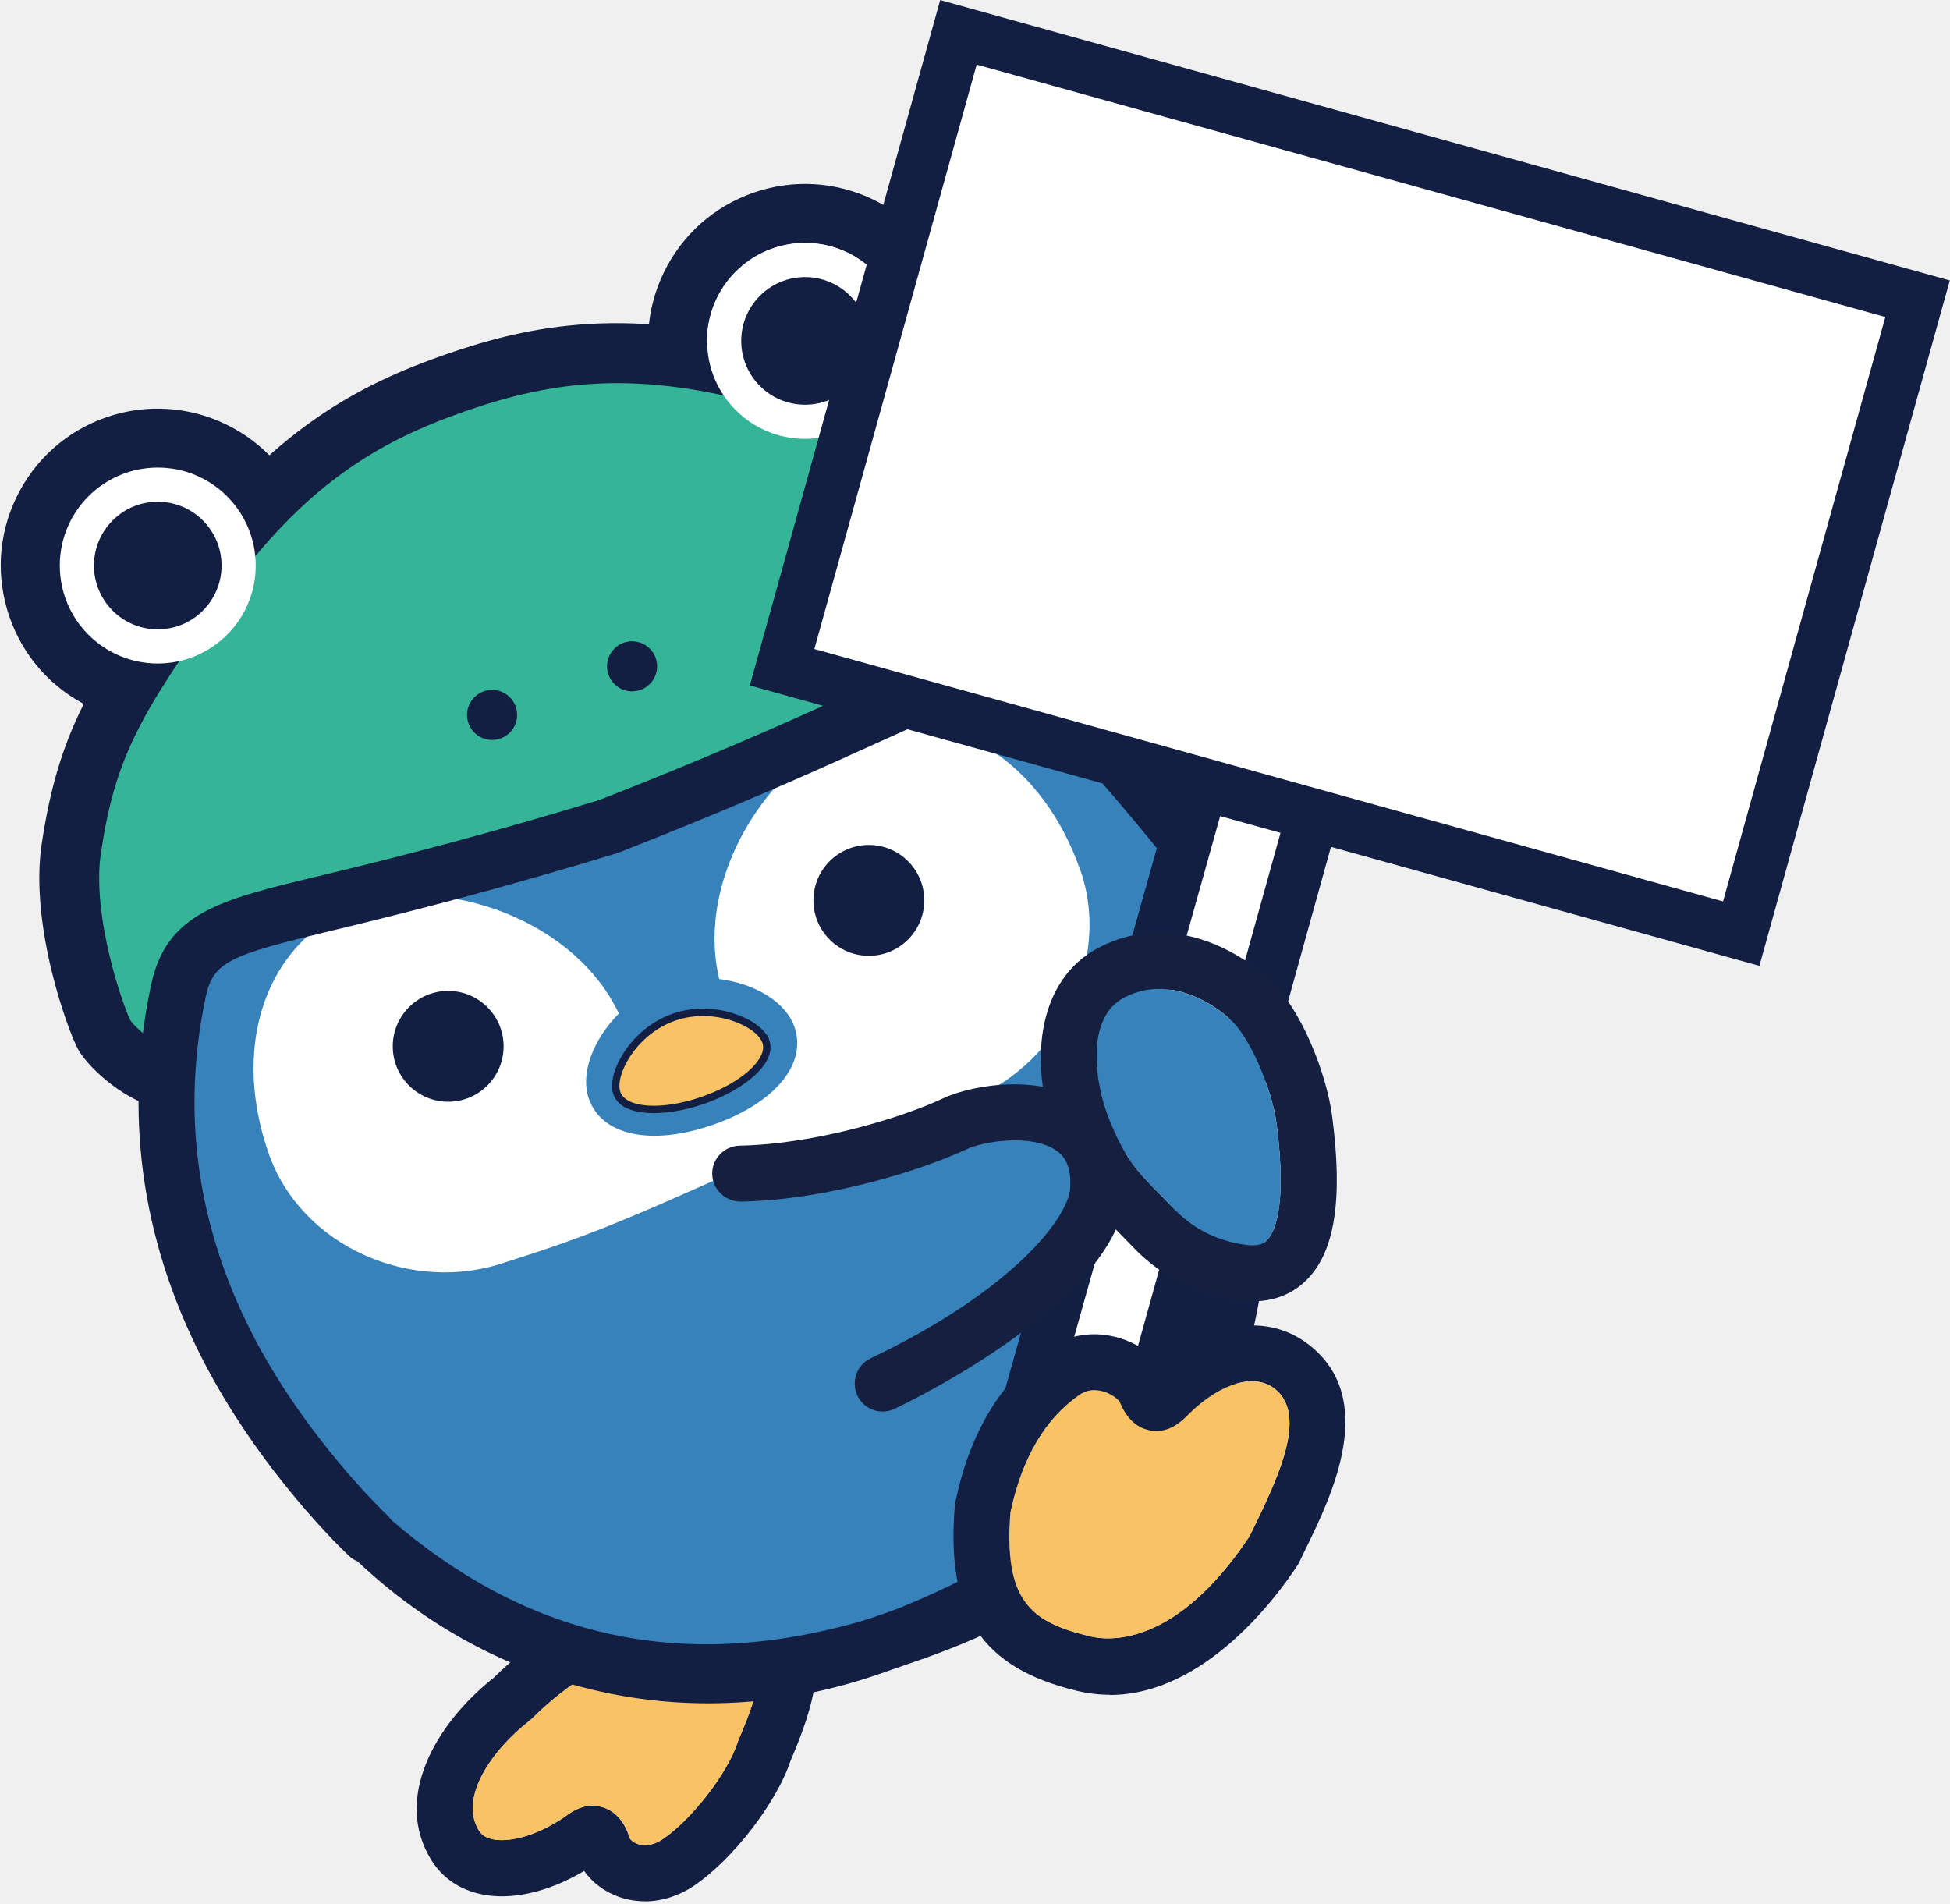
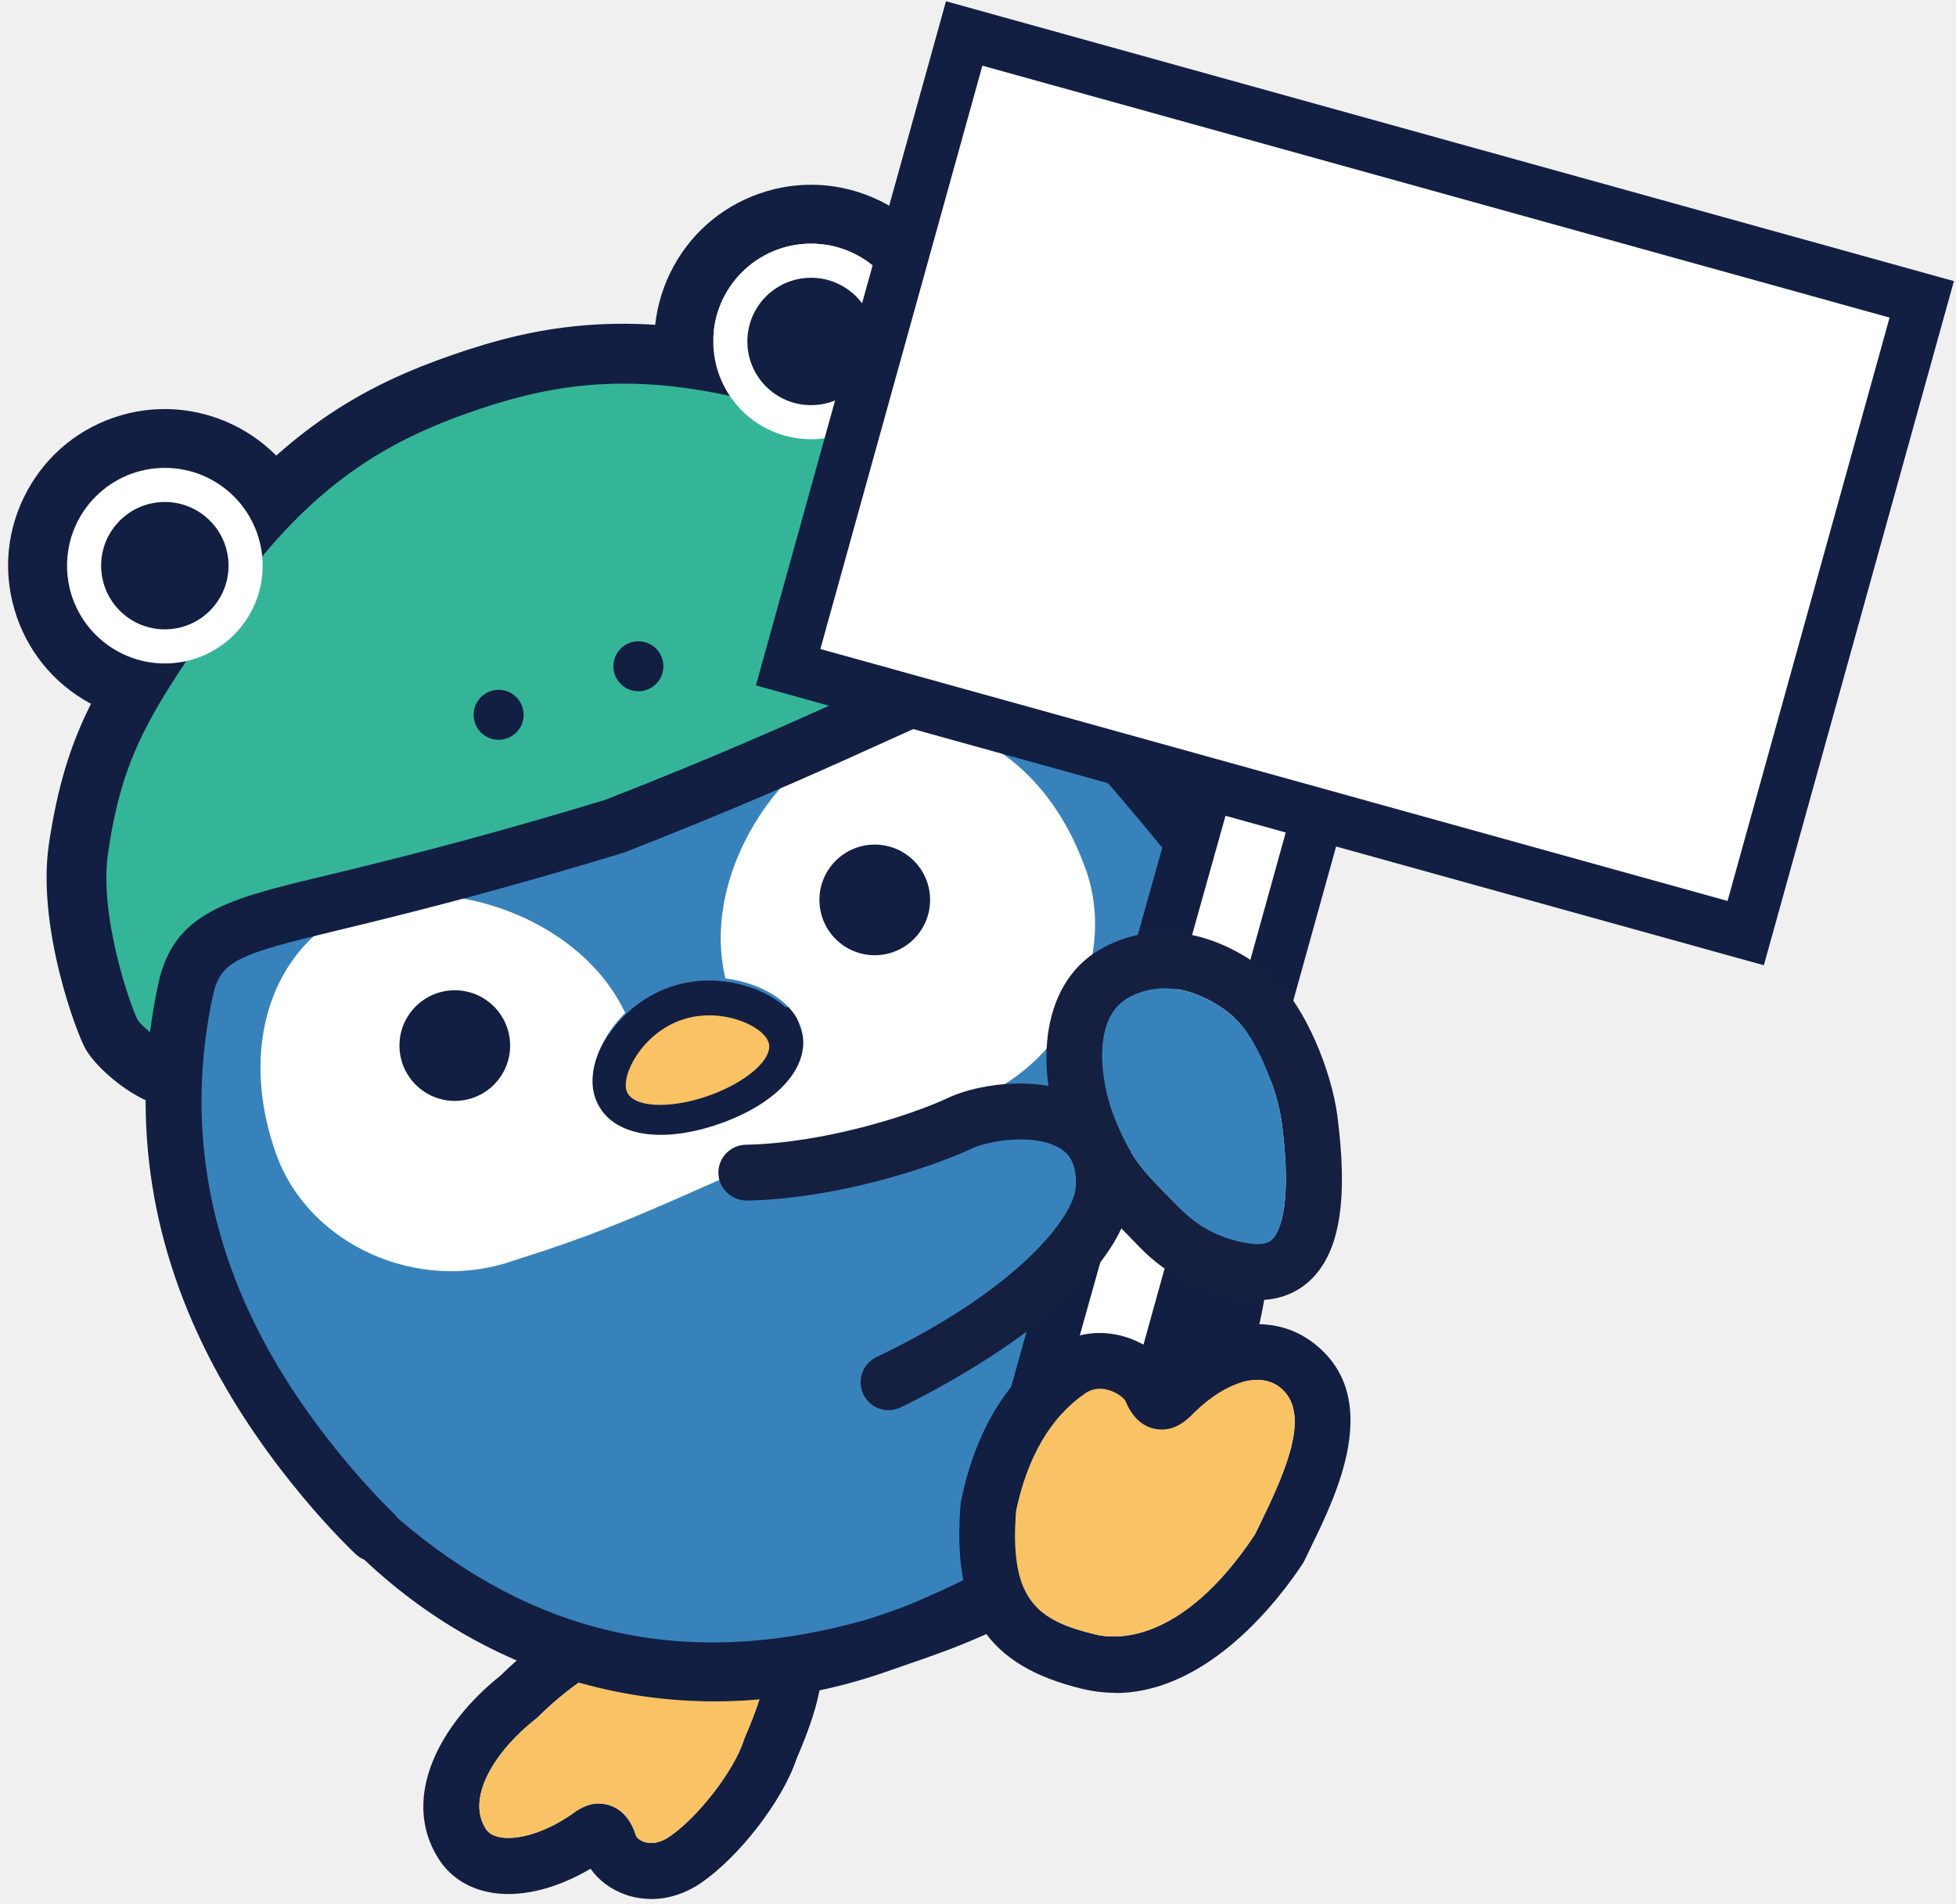
- <svg xmlns="http://www.w3.org/2000/svg" width="877" height="856" viewBox="0 0 877 856" fill="none">
-   <path d="M290.019 855.075C286.155 855.075 282.291 854.462 278.616 853.19C271.972 850.881 266.412 846.734 262.736 841.457C246.527 851.022 229.846 854.839 216.228 851.87C206.663 849.797 198.982 844.567 194.081 836.698C176.741 808.944 195.589 775.536 222.024 754.567C260.804 716.494 299.726 711.593 316.501 717.625C321.354 719.368 326.915 720.122 332.333 720.876C343.737 722.431 356.648 724.222 363.339 736.143C369.841 747.735 367.58 763.991 355.47 792.075C349.203 810.876 329.506 836.368 312.119 848.101C305.239 852.718 297.558 855.122 290.019 855.122V855.075ZM266.553 812.101C268.061 812.101 269.616 812.336 271.312 812.855C279.652 815.588 282.385 823.975 283.234 826.708C283.375 827.132 284.6 828.593 287.003 829.394C289.359 830.148 293.223 830.384 298.077 827.132C311.035 818.415 327.339 797.305 331.721 783.687C331.862 783.31 332.004 782.886 332.145 782.509C344.255 754.567 341.569 748.63 341.428 748.394C340.108 747.264 333.37 746.368 328.941 745.756C322.579 744.86 315.37 743.871 308.019 741.279C303.59 739.677 273.762 738.782 239.223 772.944C238.893 773.274 238.516 773.604 238.139 773.886C220.799 787.457 206.333 808.708 215.427 823.316C216.228 824.588 217.736 826.378 221.506 827.179C227.867 828.546 239.647 826.708 253.595 817.378L254.49 816.719C256.61 815.211 260.898 812.054 266.506 812.054L266.553 812.101Z" fill="#121F42" />
-   <path d="M266.553 812.101C268.061 812.101 269.616 812.336 271.312 812.855C279.652 815.588 282.385 823.975 283.234 826.708C283.375 827.132 284.6 828.593 287.003 829.394C289.359 830.148 293.223 830.384 298.077 827.132C311.035 818.415 327.339 797.305 331.721 783.687C331.862 783.31 332.004 782.886 332.145 782.509C344.255 754.567 341.569 748.63 341.428 748.394C340.108 747.263 333.37 746.368 328.941 745.756C322.579 744.86 315.37 743.871 308.019 741.279C303.59 739.677 273.762 738.782 239.223 772.944C238.893 773.274 238.516 773.604 238.139 773.886C220.799 787.457 206.333 808.708 215.427 823.316C216.228 824.588 217.736 826.378 221.506 827.179C227.867 828.546 239.647 826.708 253.595 817.378L254.49 816.719C256.61 815.211 260.898 812.054 266.506 812.054L266.553 812.101Z" fill="#F9C264" />
-   <path d="M398.303 743.4C398.303 743.4 358.438 748.866 354.198 750.373C349.957 751.834 275.176 759.892 250.108 749.525C225.04 739.159 215.569 732.845 177.118 700.85C138.668 668.903 113.788 626.353 113.788 626.353C113.788 626.353 81.463 587.432 75.856 525.987C70.248 464.543 80.285 445.647 80.285 445.647C80.285 445.647 92.159 432.03 131.552 418.365C170.945 404.7 235.972 385.71 235.972 385.71L333.559 347.072C333.559 347.072 421.863 309.282 433.596 305.182C445.329 301.083 501.921 307.35 532.738 347.967C549.324 369.831 537.638 399.328 543.293 439.616C548.146 474.249 557.853 531.83 553.848 531.265C545.178 530.087 556.864 566.794 556.864 566.794L546.45 613.442L512.193 669.233L422.051 732.751L398.303 743.4Z" fill="#3882BC" />
-   <path d="M428.743 130.178C422.57 112.366 409.8 98.042 392.837 89.796C375.873 81.597 356.695 80.466 338.931 86.639C321.119 92.812 306.794 105.581 298.548 122.544C290.349 139.508 289.218 158.638 295.391 176.45C305.522 205.57 332.899 223.9 362.114 223.9C369.795 223.9 377.57 222.628 385.203 219.989C403.015 213.816 417.339 201.047 425.538 184.083C433.737 167.12 434.868 147.989 428.696 130.178H428.743Z" fill="#121F42" />
-   <path d="M137.631 231.204C124.861 194.45 84.573 174.942 47.819 187.665C30.007 193.837 15.683 206.607 7.437 223.57C-0.81 240.533 -1.893 259.664 4.279 277.476C10.452 295.287 23.222 309.612 40.185 317.858C49.939 322.57 60.4 324.973 70.908 324.973C78.683 324.973 86.505 323.653 94.091 321.015C130.846 308.245 150.401 267.957 137.631 231.204Z" fill="#121F42" />
-   <path d="M362.067 197.371C386.399 197.371 406.124 177.646 406.124 153.314C406.124 128.982 386.399 109.256 362.067 109.256C337.734 109.256 318.009 128.982 318.009 153.314C318.009 177.646 337.734 197.371 362.067 197.371Z" fill="white" />
-   <path d="M362.067 182.01C377.915 182.01 390.763 169.162 390.763 153.314C390.763 137.465 377.915 124.618 362.067 124.618C346.218 124.618 333.37 137.465 333.37 153.314C333.37 169.162 346.218 182.01 362.067 182.01Z" fill="#151F3F" />
-   <path d="M501.827 336.187C511.298 329.685 511.11 314.135 510.874 304.428C509.696 258.109 478.219 236.811 470.397 229.177C446.366 205.758 413.947 188.465 350.098 170.089C286.25 151.712 244.595 158.356 205.014 172.068C165.48 185.779 128.631 206.418 89.945 260.371C51.212 314.37 36.51 348.014 32.128 381.281C27.746 414.548 43.437 459.218 46.971 465.438C50.505 471.658 59.741 481.459 73.736 484.804C80.804 475.71 70.767 443.385 87.919 430.286C107.333 415.49 118.83 414.077 127.642 410.401C193.94 382.977 228.433 389.763 288.229 364.789C357.355 335.904 417.104 296.653 455.319 305.795C479.35 311.543 488.35 345.422 501.733 336.234L501.827 336.187Z" fill="#35B597" />
-   <path d="M221.318 332.794C227.537 332.794 232.579 327.752 232.579 321.533C232.579 315.313 227.537 310.271 221.318 310.271C215.098 310.271 210.056 315.313 210.056 321.533C210.056 327.752 215.098 332.794 221.318 332.794Z" fill="#121F42" />
-   <path d="M284.271 310.931C290.49 310.931 295.532 305.889 295.532 299.669C295.532 293.449 290.49 288.407 284.271 288.407C278.051 288.407 273.009 293.449 273.009 299.669C273.009 305.889 278.051 310.931 284.271 310.931Z" fill="#121F42" />
-   <path d="M73.783 498.28C73.264 498.28 72.699 498.281 72.133 498.186C58.421 496.537 40.562 481.459 35.238 472.129C30.997 464.637 13.091 416.621 18.793 379.302C26.379 329.402 40.515 306.172 78.966 252.549C121.751 192.895 162.699 172.492 200.584 159.345C238.469 146.198 283.281 136.821 353.821 157.177C354.575 157.413 355.894 157.696 357.685 158.12C413.758 171.455 455.036 192.329 480.34 220.177C504.654 246.894 522.654 292.318 524.162 302.496C525.764 313.145 521.099 335.999 511.345 345.8C506.068 351.077 497.539 351.124 492.261 345.847C486.984 340.616 486.937 332.087 492.167 326.81C494.853 323.7 497.963 310.695 497.445 306.501C496.125 299.952 480.387 260.418 460.313 238.366C438.732 214.664 402.072 196.523 351.37 184.413C349.014 183.848 347.271 183.423 346.281 183.141C286.485 165.895 248.318 171.361 209.396 184.884C170.474 198.408 137.113 217.774 100.83 268.334C62.379 321.957 51.824 341.087 45.416 383.401C41.034 412.239 55.782 453.563 58.657 458.888C60.824 462.422 71.379 470.715 75.385 471.469C82.783 472.364 88.013 479.102 87.118 486.5C86.269 493.38 80.427 498.375 73.688 498.375L73.783 498.28Z" fill="#121F42" />
-   <path d="M70.955 298.397C95.288 298.397 115.013 278.672 115.013 254.34C115.013 230.007 95.288 210.282 70.955 210.282C46.623 210.282 26.898 230.007 26.898 254.34C26.898 278.672 46.623 298.397 70.955 298.397Z" fill="white" />
-   <path d="M70.955 283.036C86.804 283.036 99.652 270.188 99.652 254.339C99.652 238.491 86.804 225.643 70.955 225.643C55.107 225.643 42.259 238.491 42.259 254.339C42.259 270.188 55.107 283.036 70.955 283.036Z" fill="#121F42" />
-   <path d="M362.067 197.371C386.399 197.371 406.124 177.646 406.124 153.314C406.124 128.982 386.399 109.256 362.067 109.256C337.734 109.256 318.009 128.982 318.009 153.314C318.009 177.646 337.734 197.371 362.067 197.371Z" fill="white" />
-   <path d="M362.067 182.01C377.915 182.01 390.763 169.162 390.763 153.314C390.763 137.465 377.915 124.618 362.067 124.618C346.218 124.618 333.37 137.465 333.37 153.314C333.37 169.162 346.218 182.01 362.067 182.01Z" fill="#121F42" />
-   <path d="M342.889 468.925C345.433 476.275 333.182 487.16 315.559 493.286C297.936 499.411 281.538 498.422 278.993 491.071C276.449 483.72 286.014 465.155 303.637 459.03C321.26 452.904 340.297 461.574 342.842 468.925H342.889Z" fill="#121F42" stroke="#121F42" stroke-width="6.66" stroke-miterlimit="10" />
-   <path d="M342.889 468.925C345.433 476.275 333.182 487.16 315.559 493.286C297.936 499.411 281.538 498.422 278.993 491.071C276.449 483.72 286.014 465.155 303.637 459.03C321.26 452.904 340.297 461.574 342.842 468.925H342.889Z" fill="#F9C264" />
-   <path d="M485.806 391.271C472.235 352.397 443.35 327.752 411.025 325.632C404.711 328.412 397.454 331.711 388.878 335.622L386.287 336.8C375.873 341.559 363.622 347.119 349.391 353.292C329.271 375.721 316.03 409.035 323.475 440.323C339.166 442.302 353.302 450.359 357.307 461.857C363.103 478.49 348.449 496.16 320.789 505.82C293.129 515.479 270.652 510.814 264.857 494.181C260.804 482.542 267.024 467.181 278.333 455.825C264.621 426.846 233.616 409.082 203.977 404.087C188.992 408.092 175.893 411.438 164.819 414.171L162.039 414.878C152.898 417.139 145.17 419.071 138.479 420.862C114.495 442.632 107.238 479.904 120.856 518.778C135.557 560.809 185.411 582.296 227.443 567.641C228.856 567.123 249.59 560.903 270.417 552.657C291.244 544.411 308.632 536.401 331.344 526.411C345.669 520.144 353.066 521.275 375.684 516.799C403.815 511.238 432.229 496.066 432.889 495.83C474.921 481.129 500.507 433.255 485.853 391.224L485.806 391.271Z" fill="white" />
-   <path d="M201.574 495.501C215.341 495.501 226.501 484.34 226.501 470.574C226.501 456.807 215.341 445.647 201.574 445.647C187.807 445.647 176.647 456.807 176.647 470.574C176.647 484.34 187.807 495.501 201.574 495.501Z" fill="#121F42" />
-   <path d="M390.763 429.862C404.53 429.862 415.69 418.702 415.69 404.935C415.69 391.169 404.53 380.009 390.763 380.009C376.997 380.009 365.836 391.169 365.836 404.935C365.836 418.702 376.997 429.862 390.763 429.862Z" fill="#121F42" />
-   <path d="M538.298 467.181C536.696 464.165 548.052 533.432 542.02 566.652C527.79 645.107 486.984 689.306 405.323 722.855C401.742 724.316 390.904 728.085 387.135 729.169C303.637 753.059 235.171 734.541 176.034 683.651C175.516 682.897 174.95 682.19 174.244 681.531C173.867 681.201 137.112 646.426 113.081 599.165C88.484 550.772 81.557 500.024 92.536 448.333C95.882 432.454 103.421 429.579 148.798 418.647C153.322 417.564 158.081 416.433 163.17 415.16C189.793 408.611 226.783 399.14 277.296 383.778C277.626 383.684 277.909 383.59 278.239 383.448C327.386 364.223 362.302 348.721 387.276 337.365L389.915 336.187C438.732 313.946 447.355 310.554 464.931 320.826C474.685 326.575 509.177 367.192 530.523 394.192C534.858 399.658 542.774 400.553 548.193 396.265C553.659 391.93 554.555 384.014 550.267 378.595C541.172 367.098 495.041 309.329 477.654 299.104C448.297 281.905 429.543 290.433 379.454 313.24L376.815 314.418C352.218 325.632 317.82 340.899 269.522 359.794C219.856 374.92 183.385 384.203 157.186 390.658C152.144 391.883 147.385 393.014 142.955 394.098C99.039 404.653 74.866 410.448 67.939 443.008C55.735 500.495 63.369 556.804 90.651 610.473C116.756 661.834 155.395 698.306 157.044 699.813C158.175 700.897 159.448 701.651 160.814 702.217C222.448 760.504 309.763 782.604 395.428 752.871C399.103 751.598 409.941 747.829 413.617 746.556C502.628 715.646 559.031 658.63 568.22 570.421C572.131 532.772 550.078 488.903 538.298 467.087V467.181Z" fill="#121F42" />
-   <path d="M465.026 622.065L540.89 351.407L590.555 365.826L516.576 632.196L465.026 622.065Z" fill="white" />
-   <path d="M549.042 366.061L576.089 373.883L508.141 618.531L479.822 612.971L549.042 366.061ZM532.785 336.8L450.277 631.159L525.01 645.861L605.021 357.721L532.785 336.8Z" fill="#121F42" />
-   <path d="M499.141 762.201C494.382 762.201 489.481 761.635 484.439 760.457C441.324 750.091 425.35 725.918 429.449 676.96C429.449 676.442 429.543 675.924 429.685 675.452C436.187 644.353 450.088 621.217 471.01 606.704C480.528 600.107 492.025 598.364 503.429 601.756C510.827 603.971 517.471 608.212 522.041 613.395C544.659 594.123 570.293 590.589 588.482 604.631C620.147 629.039 598.848 672.814 587.351 696.327C586.267 698.541 585.23 700.662 584.335 702.593C584.099 703.112 583.769 703.677 583.44 704.149C573.827 718.756 541.549 762.295 499.094 762.295L499.141 762.201ZM454.517 679.835C451.36 719.698 463.046 729.405 490.376 735.955C498.811 737.981 528.921 740.714 562 690.908C562.848 689.117 563.79 687.185 564.78 685.206C576.796 660.515 587.351 635.447 573.167 624.468C564.167 617.542 549.23 621.877 535.047 635.589L534.293 636.343C531.748 638.934 525.764 645.013 517.094 643.269C511.156 642.091 506.633 637.803 503.664 630.5C503.24 629.746 500.319 626.777 495.512 625.599C491.79 624.704 488.397 625.269 485.476 627.343C470.161 637.945 459.748 655.615 454.565 679.787L454.517 679.835Z" fill="#121F42" />
-   <path d="M563.366 585.264C561.576 585.264 559.691 585.17 557.712 584.887C539.193 582.626 522.748 574.474 510.12 561.422C508.188 559.395 506.397 557.558 504.701 555.861C492.591 543.516 484.628 535.411 475.439 512.605C462.622 480.846 465.12 440.888 494.617 425.951C533.209 406.443 566.994 436.742 570.481 440.04C584.9 452.951 596.586 482.354 599.178 502.333C603.984 539.605 600.356 562.882 587.68 575.605C583.11 580.175 575.382 585.264 563.366 585.264ZM521.334 444.705C516.434 444.705 511.251 445.742 505.973 448.38C488.256 457.333 492.167 486.736 498.764 503.134C506.067 521.275 511.251 526.553 522.654 538.144C524.397 539.935 526.235 541.819 528.261 543.893C539.052 555.107 551.916 558.783 560.775 559.867C566.994 560.62 568.926 558.641 569.775 557.84C572.743 554.872 579.104 543.799 574.157 505.537C572.036 489.234 561.858 466.05 553.565 458.7C553.424 458.558 553.282 458.464 553.188 458.323C552.387 457.569 538.581 444.705 521.334 444.705Z" fill="#151F3F" />
-   <path d="M332.946 527.778C368.663 527.118 409.328 514.867 429.308 505.443C445.517 497.809 496.313 492.532 493.957 534.799C491.601 577.112 397.03 622.16 397.03 622.16" fill="#3882BC" />
-   <path d="M396.983 634.835C392.271 634.835 387.747 632.196 385.627 627.673C382.658 621.406 385.297 613.866 391.564 610.898C455.554 580.364 480.575 547.615 481.329 534.186C481.942 523.348 477.936 519.343 474.826 517.27C463.941 509.919 442.549 513.171 434.632 516.893C415.407 525.94 372.48 539.699 333.134 540.406C326.208 540.359 320.459 534.987 320.318 528.061C320.176 521.134 325.737 515.385 332.663 515.244C367.768 514.584 407.255 501.956 423.889 494.087C438.543 487.207 469.313 483.155 488.915 496.349C497.586 502.192 507.669 513.736 506.444 535.553C503.758 583.898 412.721 628.662 402.355 633.61C400.611 634.458 398.774 634.835 396.936 634.835H396.983Z" fill="#151F3F" />
-   <path d="M454.47 679.835C451.313 719.698 462.999 729.405 490.329 735.955C498.764 737.981 528.874 740.714 561.953 690.908C562.801 689.117 563.743 687.185 564.733 685.206C576.749 660.515 587.304 635.447 573.12 624.468C564.12 617.542 549.183 621.877 535 635.589L534.246 636.342C531.701 638.934 525.717 645.013 517.047 643.269C511.109 642.091 506.586 637.803 503.617 630.5C503.193 629.746 500.272 626.777 495.465 625.599C491.743 624.704 488.35 625.269 485.429 627.343C470.115 637.945 459.701 655.615 454.518 679.787L454.47 679.835Z" fill="#F9C264" />
-   <path d="M521.335 444.752C516.434 444.752 511.251 445.789 505.973 448.428C488.256 457.38 492.167 486.783 498.764 503.181C506.068 521.322 511.251 526.6 522.654 538.191C524.397 539.982 526.235 541.867 528.261 543.94C539.052 555.155 551.916 558.83 560.775 559.914C566.995 560.668 568.926 558.689 569.775 557.888C572.743 554.919 579.105 543.846 574.157 505.584C572.036 489.281 561.858 466.097 553.565 458.747C553.424 458.605 553.282 458.511 553.188 458.37C552.387 457.616 538.581 444.752 521.335 444.752Z" fill="#3882BC" />
-   <path d="M431.005 14.527L351.711 300.06L783.08 419.85L862.374 134.317L431.005 14.527Z" fill="white" />
-   <path d="M439.251 29.058L847.928 142.57L774.938 405.407L366.261 291.894L439.251 29.058ZM422.853 0.032L337.234 308.292L791.289 434.386L876.907 126.125L422.853 0.032Z" fill="#121F42" />
+ <svg xmlns="http://www.w3.org/2000/svg" width="187" height="182" viewBox="0 0 187 182" fill="none">
+   <path d="M62.25 181.58C61.43 181.58 60.61 181.45 59.83 181.18C58.42 180.69 57.24 179.81 56.46 178.69C53.02 180.72 49.48 181.53 46.59 180.9C44.56 180.46 42.93 179.35 41.89 177.68C38.21 171.79 42.21 164.7 47.82 160.25C56.05 152.17 64.31 151.13 67.87 152.41C68.9 152.78 70.08 152.94 71.23 153.1C73.65 153.43 76.39 153.81 77.81 156.34C79.19 158.8 78.71 162.25 76.14 168.21C74.81 172.2 70.63 177.61 66.94 180.1C65.48 181.08 63.85 181.59 62.25 181.59V181.58ZM57.27 172.46C57.59 172.46 57.92 172.51 58.28 172.62C60.05 173.2 60.63 174.98 60.81 175.56C60.84 175.65 61.1 175.96 61.61 176.13C62.11 176.29 62.93 176.34 63.96 175.65C66.71 173.8 70.17 169.32 71.1 166.43C71.13 166.35 71.16 166.26 71.19 166.18C73.76 160.25 73.19 158.99 73.16 158.94C72.88 158.7 71.45 158.51 70.51 158.38C69.16 158.19 67.63 157.98 66.07 157.43C65.13 157.09 58.8 156.9 51.47 164.15C51.4 164.22 51.32 164.29 51.24 164.35C47.56 167.23 44.49 171.74 46.42 174.84C46.59 175.11 46.91 175.49 47.71 175.66C49.06 175.95 51.56 175.56 54.52 173.58L54.71 173.44C55.16 173.12 56.07 172.45 57.26 172.45L57.27 172.46Z" fill="#121F42" />
+   <path d="M57.27 172.46C57.59 172.46 57.92 172.51 58.28 172.62C60.05 173.2 60.63 174.98 60.81 175.56C60.84 175.65 61.1 175.96 61.61 176.13C62.11 176.29 62.93 176.34 63.96 175.65C66.71 173.8 70.17 169.32 71.1 166.43C71.13 166.35 71.16 166.26 71.19 166.18C73.76 160.25 73.19 158.99 73.16 158.94C72.88 158.7 71.45 158.51 70.51 158.38C69.16 158.19 67.63 157.98 66.07 157.43C65.13 157.09 58.8 156.9 51.47 164.15C51.4 164.22 51.32 164.29 51.24 164.35C47.56 167.23 44.49 171.74 46.42 174.84C46.59 175.11 46.91 175.49 47.71 175.66C49.06 175.95 51.56 175.56 54.52 173.58L54.71 173.44C55.16 173.12 56.07 172.45 57.26 172.45L57.27 172.46Z" fill="#F9C264" />
+   <path d="M85.23 157.88C85.23 157.88 76.77 159.04 75.87 159.36C74.97 159.67 59.1 161.38 53.78 159.18C48.46 156.98 46.45 155.64 38.29 148.85C30.13 142.07 24.85 133.04 24.85 133.04C24.85 133.04 17.99 124.78 16.8 111.74C15.61 98.7 17.74 94.69 17.74 94.69C17.74 94.69 20.26 91.8 28.62 88.9C36.98 86 50.78 81.97 50.78 81.97L71.49 73.77C71.49 73.77 90.23 65.75 92.72 64.88C95.21 64.01 107.22 65.34 113.76 73.96C117.28 78.6 114.8 84.86 116 93.41C117.03 100.76 119.09 112.98 118.24 112.86C116.4 112.61 118.88 120.4 118.88 120.4L116.67 130.3L109.4 142.14L90.27 155.62L85.23 157.88Z" fill="#3882BC" />
+   <path d="M91.69 27.74C90.38 23.96 87.67 20.92 84.07 19.17C80.47 17.43 76.4 17.19 72.63 18.5C68.85 19.81 65.81 22.52 64.06 26.12C62.32 29.72 62.08 33.78 63.39 37.56C65.54 43.74 71.35 47.63 77.55 47.63C79.18 47.63 80.83 47.36 82.45 46.8C86.23 45.49 89.27 42.78 91.01 39.18C92.75 35.58 92.99 31.52 91.68 27.74H91.69Z" fill="#121F42" />
+   <path d="M29.91 49.18C27.2 41.38 18.65 37.24 10.85 39.94C7.07 41.25 4.03 43.96 2.28 47.56C0.53 51.16 0.3 55.22 1.61 59C2.92 62.78 5.63 65.82 9.23 67.57C11.3 68.57 13.52 69.08 15.75 69.08C17.4 69.08 19.06 68.8 20.67 68.24C28.47 65.53 32.62 56.98 29.91 49.18Z" fill="#121F42" />
+   <path d="M77.54 42C82.704 42 86.89 37.814 86.89 32.65C86.89 27.486 82.704 23.3 77.54 23.3C72.376 23.3 68.19 27.486 68.19 32.65C68.19 37.814 72.376 42 77.54 42Z" fill="white" />
+   <path d="M77.54 38.74C80.903 38.74 83.63 36.014 83.63 32.65C83.63 29.287 80.903 26.56 77.54 26.56C74.176 26.56 71.45 29.287 71.45 32.65C71.45 36.014 74.176 38.74 77.54 38.74Z" fill="#151F3F" />
+   <path d="M107.2 71.46C109.21 70.08 109.17 66.78 109.12 64.72C108.87 54.89 102.19 50.37 100.53 48.75C95.43 43.78 88.549 40.11 74.999 36.21C61.45 32.31 52.609 33.72 44.209 36.63C35.819 39.54 28 43.92 19.79 55.37C11.569 66.83 8.45 73.97 7.52 81.03C6.59 88.09 9.92 97.57 10.669 98.89C11.419 100.21 13.38 102.29 16.349 103C17.849 101.07 15.72 94.21 19.36 91.43C23.48 88.29 25.919 87.99 27.79 87.21C41.859 81.39 49.179 82.83 61.87 77.53C76.54 71.4 89.219 63.07 97.329 65.01C102.43 66.23 104.34 73.42 107.18 71.47L107.2 71.46Z" fill="#35B597" />
+   <path d="M47.67 70.74C48.99 70.74 50.06 69.67 50.06 68.35C50.06 67.03 48.99 65.96 47.67 65.96C46.35 65.96 45.28 67.03 45.28 68.35C45.28 69.67 46.35 70.74 47.67 70.74Z" fill="#121F42" />
+   <path d="M61.03 66.1C62.35 66.1 63.42 65.03 63.42 63.71C63.42 62.39 62.35 61.32 61.03 61.32C59.71 61.32 58.64 62.39 58.64 63.71C58.64 65.03 59.71 66.1 61.03 66.1Z" fill="#121F42" />
+   <path d="M16.36 105.86C16.25 105.86 16.13 105.86 16.01 105.84C13.1 105.49 9.31 102.29 8.18 100.31C7.28 98.72 3.48 88.53 4.69 80.61C6.3 70.02 9.3 65.09 17.46 53.71C26.54 41.05 35.23 36.72 43.27 33.93C51.31 31.14 60.82 29.15 75.79 33.47C75.95 33.52 76.23 33.58 76.61 33.67C88.51 36.5 97.27 40.93 102.64 46.84C107.8 52.51 111.62 62.15 111.94 64.31C112.28 66.57 111.29 71.42 109.22 73.5C108.1 74.62 106.29 74.63 105.17 73.51C104.05 72.4 104.04 70.59 105.15 69.47C105.72 68.81 106.38 66.05 106.27 65.16C105.99 63.77 102.65 55.38 98.39 50.7C93.81 45.67 86.03 41.82 75.27 39.25C74.77 39.13 74.4 39.04 74.19 38.98C61.5 35.32 53.4 36.48 45.14 39.35C36.88 42.22 29.8 46.33 22.1 57.06C13.94 68.44 11.7 72.5 10.34 81.48C9.41 87.6 12.54 96.37 13.15 97.5C13.61 98.25 15.85 100.01 16.7 100.17C18.27 100.36 19.38 101.79 19.19 103.36C19.01 104.82 17.77 105.88 16.34 105.88L16.36 105.86Z" fill="#121F42" />
+   <path d="M15.76 63.44C20.924 63.44 25.11 59.254 25.11 54.09C25.11 48.926 20.924 44.74 15.76 44.74C10.596 44.74 6.41 48.926 6.41 54.09C6.41 59.254 10.596 63.44 15.76 63.44Z" fill="white" />
+   <path d="M15.759 60.18C19.123 60.18 21.849 57.454 21.849 54.09C21.849 50.727 19.123 48 15.759 48C12.396 48 9.669 50.727 9.669 54.09C9.669 57.454 12.396 60.18 15.759 60.18Z" fill="#121F42" />
+   <path d="M77.54 42C82.704 42 86.89 37.814 86.89 32.65C86.89 27.486 82.704 23.3 77.54 23.3C72.376 23.3 68.19 27.486 68.19 32.65C68.19 37.814 72.376 42 77.54 42Z" fill="white" />
+   <path d="M77.54 38.74C80.903 38.74 83.63 36.014 83.63 32.65C83.63 29.287 80.903 26.56 77.54 26.56C74.176 26.56 71.45 29.287 71.45 32.65C71.45 36.014 74.176 38.74 77.54 38.74Z" fill="#121F42" />
+   <path d="M73.47 99.63C74.01 101.19 71.41 103.5 67.67 104.8C63.93 106.1 60.45 105.89 59.91 104.33C59.37 102.77 61.4 98.83 65.14 97.53C68.88 96.23 72.92 98.07 73.46 99.63H73.47Z" fill="#121F42" stroke="#121F42" stroke-width="6.66" stroke-miterlimit="10" />
+   <path d="M73.47 99.63C74.01 101.19 71.41 103.5 67.67 104.8C63.93 106.1 60.45 105.89 59.91 104.33C59.37 102.77 61.4 98.83 65.14 97.53C68.88 96.23 72.92 98.07 73.46 99.63H73.47Z" fill="#F9C264" />
+   <path d="M103.8 83.15C100.92 74.9 94.79 69.67 87.93 69.22C86.59 69.81 85.05 70.51 83.23 71.34L82.68 71.59C80.47 72.6 77.87 73.78 74.85 75.09C70.58 79.85 67.77 86.92 69.35 93.56C72.68 93.98 75.68 95.69 76.53 98.13C77.76 101.66 74.65 105.41 68.78 107.46C62.91 109.51 58.14 108.52 56.91 104.99C56.05 102.52 57.37 99.26 59.77 96.85C56.86 90.7 50.28 86.93 43.99 85.87C40.81 86.72 38.03 87.43 35.68 88.01L35.09 88.16C33.15 88.64 31.51 89.05 30.09 89.43C25 94.05 23.46 101.96 26.35 110.21C29.47 119.13 40.05 123.69 48.97 120.58C49.27 120.47 53.67 119.15 58.09 117.4C62.51 115.65 66.2 113.95 71.02 111.83C74.06 110.5 75.63 110.74 80.43 109.79C86.4 108.61 92.43 105.39 92.57 105.34C101.49 102.22 106.92 92.06 103.81 83.14L103.8 83.15Z" fill="white" />
+   <path d="M43.48 105.27C46.401 105.27 48.77 102.902 48.77 99.98C48.77 97.059 46.401 94.69 43.48 94.69C40.558 94.69 38.19 97.059 38.19 99.98C38.19 102.902 40.558 105.27 43.48 105.27Z" fill="#121F42" />
+   <path d="M83.63 91.34C86.551 91.34 88.92 88.972 88.92 86.05C88.92 83.129 86.551 80.76 83.63 80.76C80.708 80.76 78.34 83.129 78.34 86.05C78.34 88.972 80.708 91.34 83.63 91.34Z" fill="#121F42" />
+   <path d="M114.94 99.26C114.6 98.62 117.01 113.32 115.73 120.37C112.71 137.02 104.05 146.4 86.719 153.52C85.96 153.83 83.659 154.63 82.859 154.86C65.139 159.93 50.609 156 38.059 145.2C37.95 145.04 37.83 144.89 37.679 144.75C37.599 144.68 29.799 137.3 24.7 127.27C19.48 117 18.009 106.23 20.34 95.26C21.049 91.89 22.649 91.28 32.279 88.96C33.239 88.73 34.249 88.49 35.33 88.22C40.98 86.83 48.83 84.82 59.55 81.56C59.62 81.54 59.679 81.52 59.749 81.49C70.18 77.41 77.59 74.12 82.889 71.71L83.45 71.46C93.809 66.74 95.639 66.02 99.37 68.2C101.44 69.42 108.76 78.04 113.29 83.77C114.21 84.93 115.89 85.12 117.04 84.21C118.2 83.29 118.39 81.61 117.48 80.46C115.55 78.02 105.76 65.76 102.07 63.59C95.84 59.94 91.859 61.75 81.23 66.59L80.669 66.84C75.45 69.22 68.15 72.46 57.9 76.47C47.359 79.68 39.62 81.65 34.059 83.02C32.989 83.28 31.98 83.52 31.04 83.75C21.72 85.99 16.59 87.22 15.12 94.13C12.53 106.33 14.149 118.28 19.939 129.67C25.48 140.57 33.679 148.31 34.029 148.63C34.27 148.86 34.539 149.02 34.83 149.14C47.91 161.51 66.439 166.2 84.62 159.89C85.4 159.62 87.7 158.82 88.48 158.55C107.37 151.99 119.34 139.89 121.29 121.17C122.12 113.18 117.44 103.87 114.94 99.24V99.26Z" fill="#121F42" />
+   <path d="M99.39 132.13L115.49 74.69L126.03 77.75L110.33 134.28L99.39 132.13Z" fill="white" />
+   <path d="M117.22 77.8L122.96 79.46L108.54 131.38L102.53 130.2L117.22 77.8ZM113.77 71.59L96.26 134.06L112.12 137.18L129.1 76.03L113.77 71.59Z" fill="#121F42" />
+   <path d="M106.63 161.87C105.62 161.87 104.58 161.75 103.51 161.5C94.36 159.3 90.97 154.17 91.84 143.78C91.84 143.67 91.86 143.56 91.89 143.46C93.27 136.86 96.22 131.95 100.66 128.87C102.68 127.47 105.12 127.1 107.54 127.82C109.11 128.29 110.52 129.19 111.49 130.29C116.29 126.2 121.73 125.45 125.59 128.43C132.31 133.61 127.79 142.9 125.35 147.89C125.12 148.36 124.9 148.81 124.71 149.22C124.66 149.33 124.59 149.45 124.52 149.55C122.48 152.65 115.63 161.89 106.62 161.89L106.63 161.87ZM97.16 144.39C96.49 152.85 98.97 154.91 104.77 156.3C106.56 156.73 112.95 157.31 119.97 146.74C120.15 146.36 120.35 145.95 120.56 145.53C123.11 140.29 125.35 134.97 122.34 132.64C120.43 131.17 117.26 132.09 114.25 135L114.09 135.16C113.55 135.71 112.28 137 110.44 136.63C109.18 136.38 108.22 135.47 107.59 133.92C107.5 133.76 106.88 133.13 105.86 132.88C105.07 132.69 104.35 132.81 103.73 133.25C100.48 135.5 98.27 139.25 97.17 144.38L97.16 144.39Z" fill="#121F42" />
+   <path d="M120.26 124.32C119.88 124.32 119.48 124.3 119.06 124.24C115.13 123.76 111.64 122.03 108.96 119.26C108.55 118.83 108.17 118.44 107.81 118.08C105.24 115.46 103.55 113.74 101.6 108.9C98.88 102.16 99.41 93.68 105.67 90.51C113.86 86.37 121.03 92.8 121.77 93.5C124.83 96.24 127.31 102.48 127.86 106.72C128.88 114.63 128.11 119.57 125.42 122.27C124.45 123.24 122.81 124.32 120.26 124.32ZM111.34 94.49C110.3 94.49 109.2 94.71 108.08 95.27C104.32 97.17 105.15 103.41 106.55 106.89C108.1 110.74 109.2 111.86 111.62 114.32C111.99 114.7 112.38 115.1 112.81 115.54C115.1 117.92 117.83 118.7 119.71 118.93C121.03 119.09 121.44 118.67 121.62 118.5C122.25 117.87 123.6 115.52 122.55 107.4C122.1 103.94 119.94 99.02 118.18 97.46C118.15 97.43 118.12 97.41 118.1 97.38C117.93 97.22 115 94.49 111.34 94.49Z" fill="#151F3F" />
+   <path d="M71.36 112.12C78.94 111.98 87.57 109.38 91.81 107.38C95.25 105.76 106.03 104.64 105.53 113.61C105.03 122.59 84.96 132.15 84.96 132.15" fill="#3882BC" />
+   <path d="M84.95 134.84C83.95 134.84 82.99 134.28 82.54 133.32C81.91 131.99 82.47 130.39 83.8 129.76C97.38 123.28 102.69 116.33 102.85 113.48C102.98 111.18 102.13 110.33 101.47 109.89C99.16 108.33 94.62 109.02 92.94 109.81C88.86 111.73 79.75 114.65 71.4 114.8C69.93 114.79 68.71 113.65 68.68 112.18C68.65 110.71 69.83 109.49 71.3 109.46C78.75 109.32 87.13 106.64 90.66 104.97C93.77 103.51 100.3 102.65 104.46 105.45C106.3 106.69 108.44 109.14 108.18 113.77C107.61 124.03 88.29 133.53 86.09 134.58C85.72 134.76 85.33 134.84 84.94 134.84H84.95Z" fill="#151F3F" />
+   <path d="M97.15 144.39C96.48 152.85 98.96 154.91 104.76 156.3C106.55 156.73 112.94 157.31 119.96 146.74C120.14 146.36 120.34 145.95 120.55 145.53C123.1 140.29 125.34 134.97 122.33 132.64C120.42 131.17 117.25 132.09 114.24 135L114.08 135.16C113.54 135.71 112.27 137 110.43 136.63C109.17 136.38 108.21 135.47 107.58 133.92C107.49 133.76 106.87 133.13 105.85 132.88C105.06 132.69 104.34 132.81 103.72 133.25C100.47 135.5 98.26 139.25 97.16 144.38L97.15 144.39Z" fill="#F9C264" />
+   <path d="M111.34 94.5C110.3 94.5 109.2 94.72 108.08 95.28C104.32 97.18 105.15 103.42 106.55 106.9C108.1 110.75 109.2 111.87 111.62 114.33C111.99 114.71 112.38 115.11 112.81 115.55C115.1 117.93 117.83 118.71 119.71 118.94C121.03 119.1 121.44 118.68 121.62 118.51C122.25 117.88 123.6 115.53 122.55 107.41C122.1 103.95 119.94 99.03 118.18 97.47C118.15 97.44 118.12 97.42 118.1 97.39C117.93 97.23 115 94.5 111.34 94.5Z" fill="#3882BC" />
+   <path d="M92.17 3.196L75.342 63.793L166.887 89.216L183.715 28.619L92.17 3.196Z" fill="white" />
+   <path d="M93.919 6.28L180.65 30.37L165.16 86.15L78.43 62.06L93.919 6.28ZM90.439 0.12L72.269 65.54L168.63 92.3L186.8 26.88L90.439 0.12Z" fill="#121F42" />
</svg>
